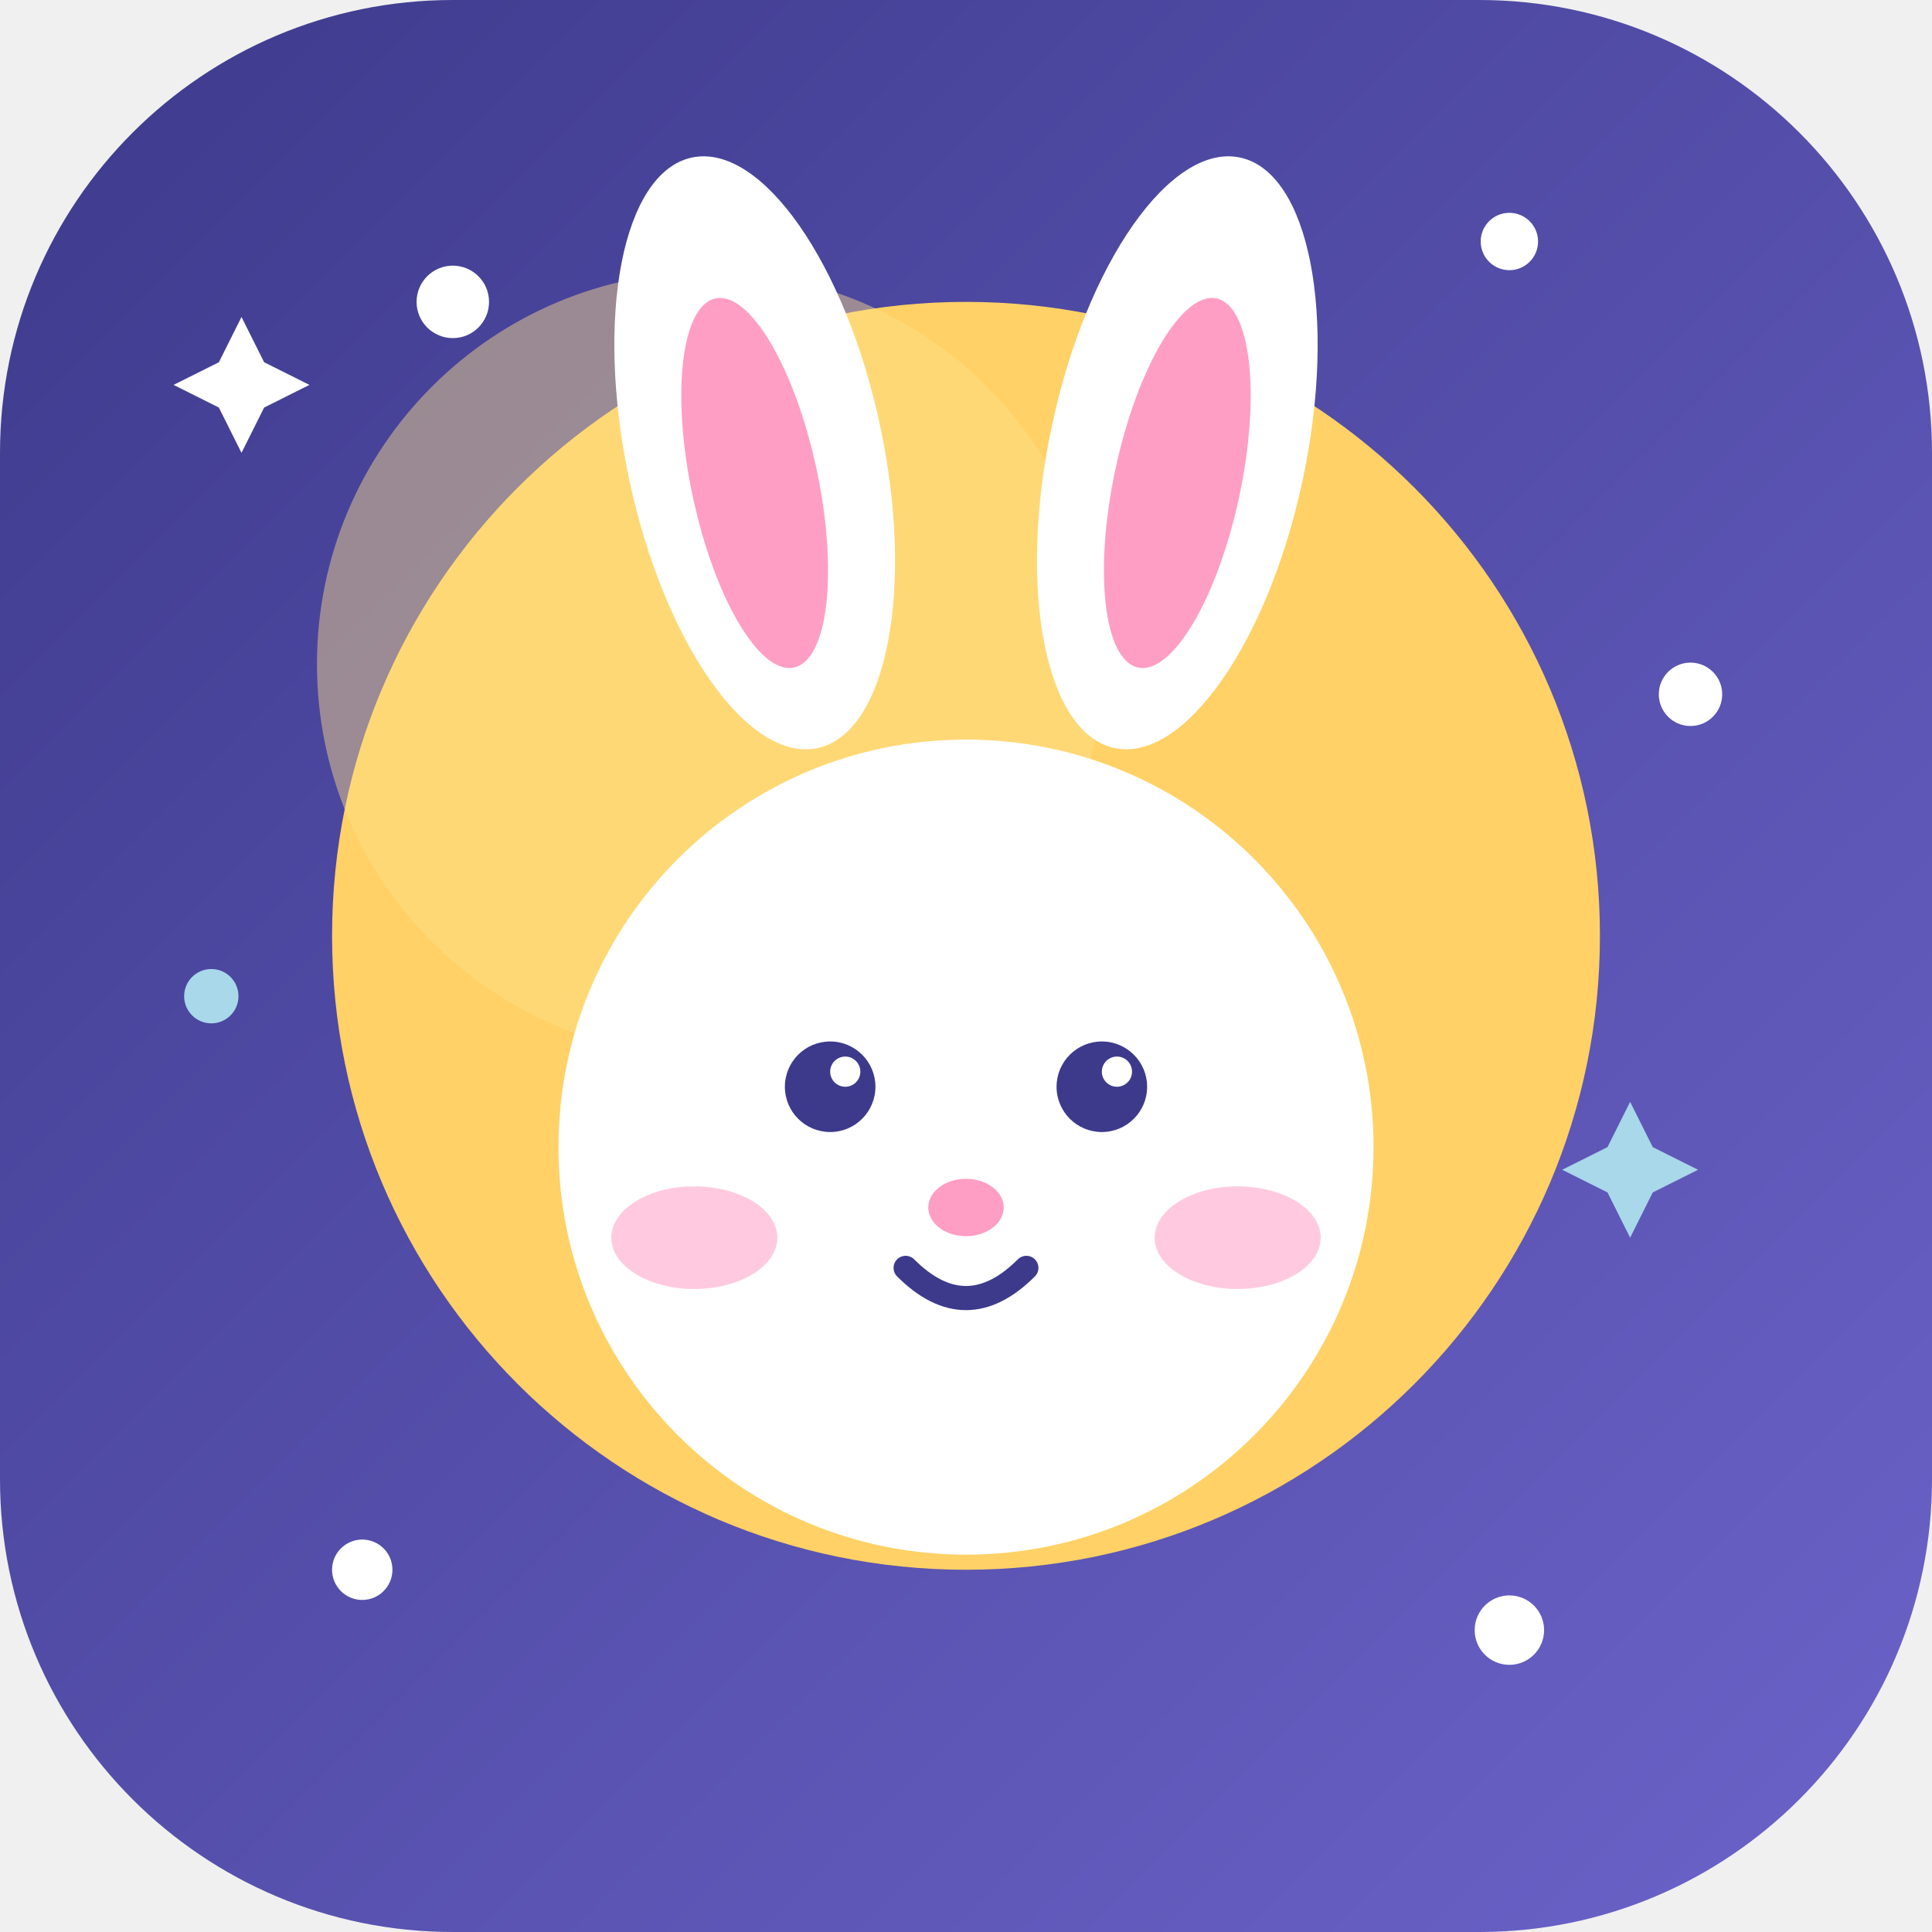
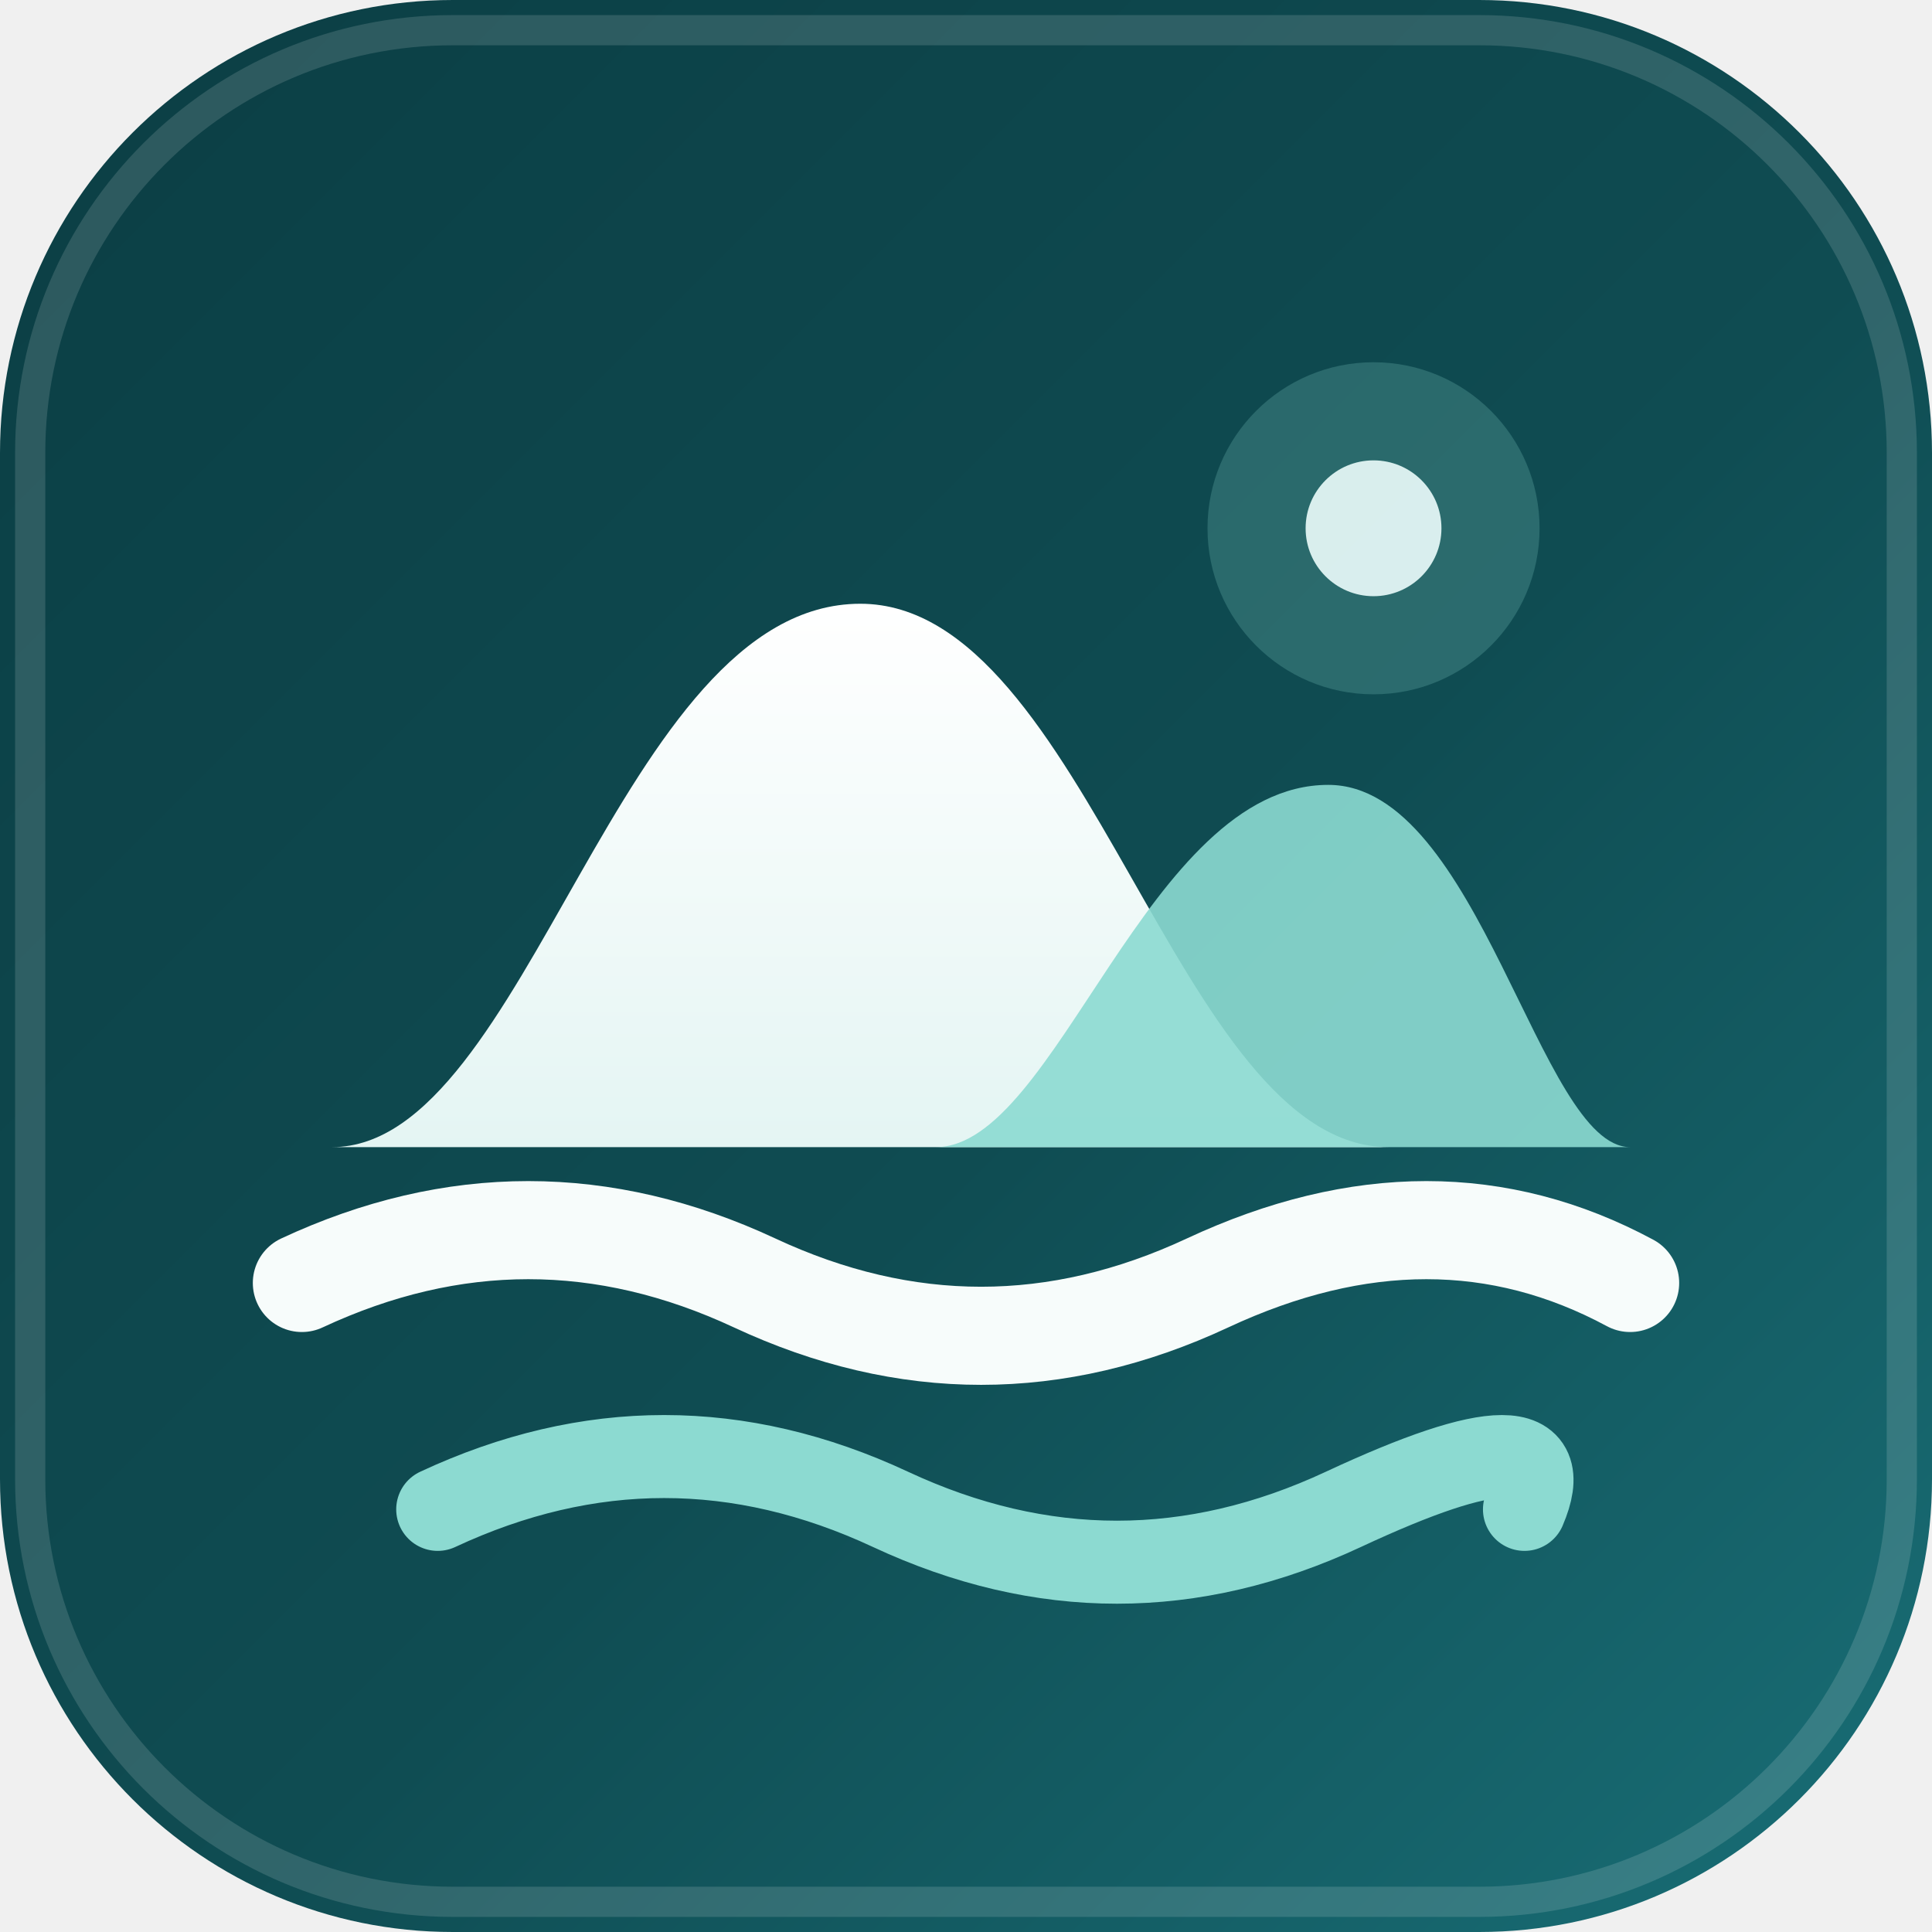
<svg xmlns="http://www.w3.org/2000/svg" viewBox="0 0 128 128" width="128" height="128">
  <defs>
-     <linearGradient id="sky" x1="0" y1="0" x2="1" y2="1">
-       <stop offset="0" stop-color="#3D3A8C" />
-       <stop offset="1" stop-color="#6C63C9" />
+     <linearGradient id="qy-sea" x1="0" y1="0" x2="1" y2="1">
+       <stop offset="0" stop-color="#0B3E44" />
+       <stop offset="0.55" stop-color="#0F4C52" />
+       <stop offset="1" stop-color="#196F77" />
+     </linearGradient>
+     <linearGradient id="qy-peak" x1="0" y1="0" x2="0" y2="1">
+       <stop offset="0" stop-color="#FFFFFF" />
+       <stop offset="1" stop-color="#E4F5F3" />
    </linearGradient>
  </defs>
-   <rect width="128" height="128" rx="30" fill="url(#sky)" />
-   <g fill="#FFFFFF">
-     <circle cx="30" cy="20" r="2.4" />
-     <circle cx="100" cy="16" r="1.9" />
-     <circle cx="112" cy="46" r="2.1" />
-     <circle cx="24" cy="104" r="2.0" />
-     <circle cx="100" cy="108" r="2.3" />
-   </g>
-   <g fill="#A8D8EA">
-     <circle cx="46" cy="14" r="1.6" />
-     <circle cx="92" cy="36" r="1.5" />
-     <circle cx="14" cy="66" r="1.8" />
-     <circle cx="82" cy="16" r="1.4" />
-   </g>
-   <path d="M16 21 l1.5 3 3 1.5 -3 1.5 -1.5 3 -1.5 -3 -3 -1.5 3 -1.5 Z" fill="#FFFFFF" />
-   <path d="M108 73 l1.5 3 3 1.5 -3 1.5 -1.5 3 -1.5 -3 -3 -1.5 3 -1.5 Z" fill="#A8D8EA" />
-   <circle cx="64" cy="62" r="42" fill="#FFD166" />
-   <circle cx="47" cy="44" r="26" fill="#FFE08A" opacity="0.45" />
-   <ellipse cx="50" cy="30" rx="8.5" ry="20" fill="#FFFFFF" transform="rotate(-12 50 30)" />
-   <ellipse cx="78" cy="30" rx="8.5" ry="20" fill="#FFFFFF" transform="rotate(12 78 30)" />
-   <ellipse cx="50" cy="32" rx="4.2" ry="12.5" fill="#FF9EC4" transform="rotate(-12 50 32)" />
-   <ellipse cx="78" cy="32" rx="4.2" ry="12.5" fill="#FF9EC4" transform="rotate(12 78 32)" />
-   <circle cx="64" cy="76" r="27" fill="#FFFFFF" />
-   <circle cx="55" cy="72" r="3" fill="#3D3A8C" />
-   <circle cx="73" cy="72" r="3" fill="#3D3A8C" />
-   <circle cx="56" cy="71" r="1" fill="#FFFFFF" />
-   <circle cx="74" cy="71" r="1" fill="#FFFFFF" />
-   <ellipse cx="64" cy="80" rx="2.5" ry="1.9" fill="#FF9EC4" />
-   <path d="M60 84 Q64 88 68 84" stroke="#3D3A8C" stroke-width="1.6" fill="none" stroke-linecap="round" />
-   <ellipse cx="46" cy="82" rx="5.5" ry="3.4" fill="#FF9EC4" opacity="0.55" />
-   <ellipse cx="82" cy="82" rx="5.5" ry="3.4" fill="#FF9EC4" opacity="0.55" />
+   <rect width="128" height="128" rx="30" fill="url(#qy-sea)" />
+   <rect x="2" y="2" width="124" height="124" rx="28" fill="none" stroke="#FFFFFF" stroke-opacity="0.14" stroke-width="2" />
+   <circle cx="91" cy="35" r="11" fill="#8CDAD1" opacity="0.22" />
+   <circle cx="91" cy="35" r="4.5" fill="#E8FAF8" opacity="0.92" />
+   <path d="M22 76 C35 76 41 40 57 40 C72 40 78 76 92 76 Z" fill="url(#qy-peak)" />
+   <path d="M62 76 C70 76 76 52 88 52 C98 52 102 76 108 76 Z" fill="#8CDAD1" opacity="0.9" />
+   <path d="M20 85 Q35 78 50 85 T80 85 T108 85" stroke="#F7FCFB" stroke-width="6.5" stroke-linecap="round" fill="none" />
+   <path d="M29 100 Q44 93 59 100 T89 100 T101 100" stroke="#8CDAD1" stroke-width="5.5" stroke-linecap="round" fill="none" />
</svg>
